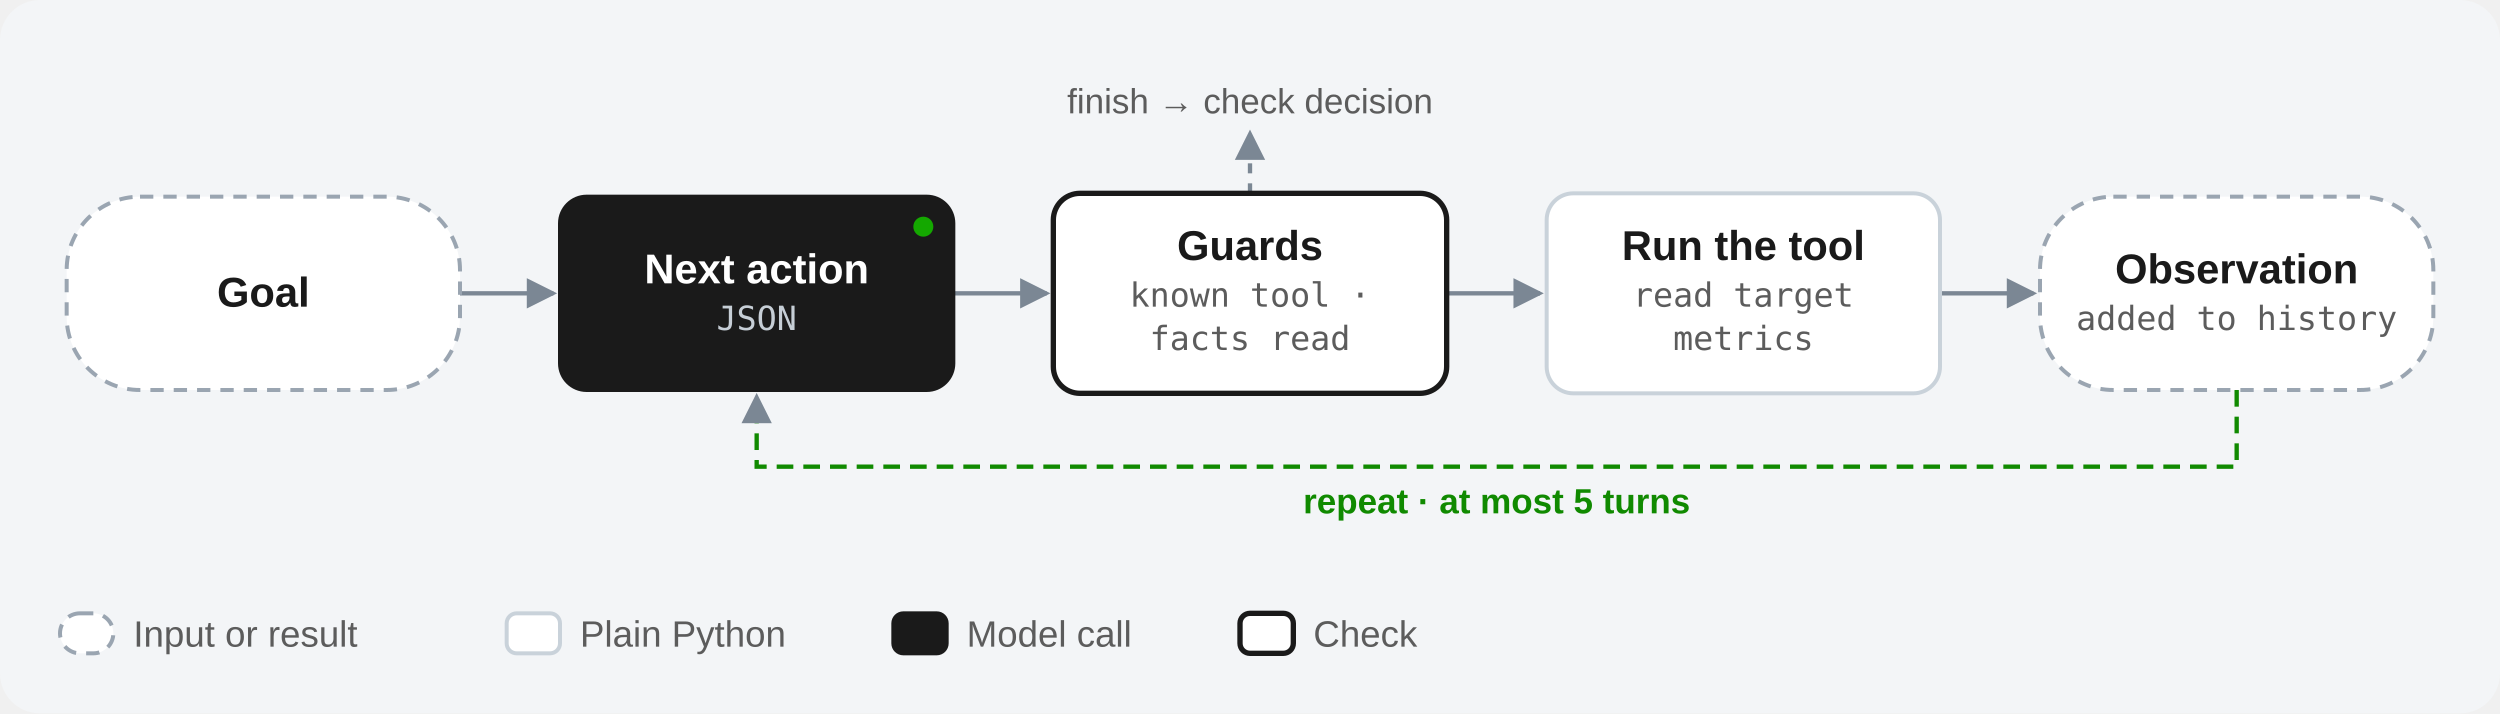
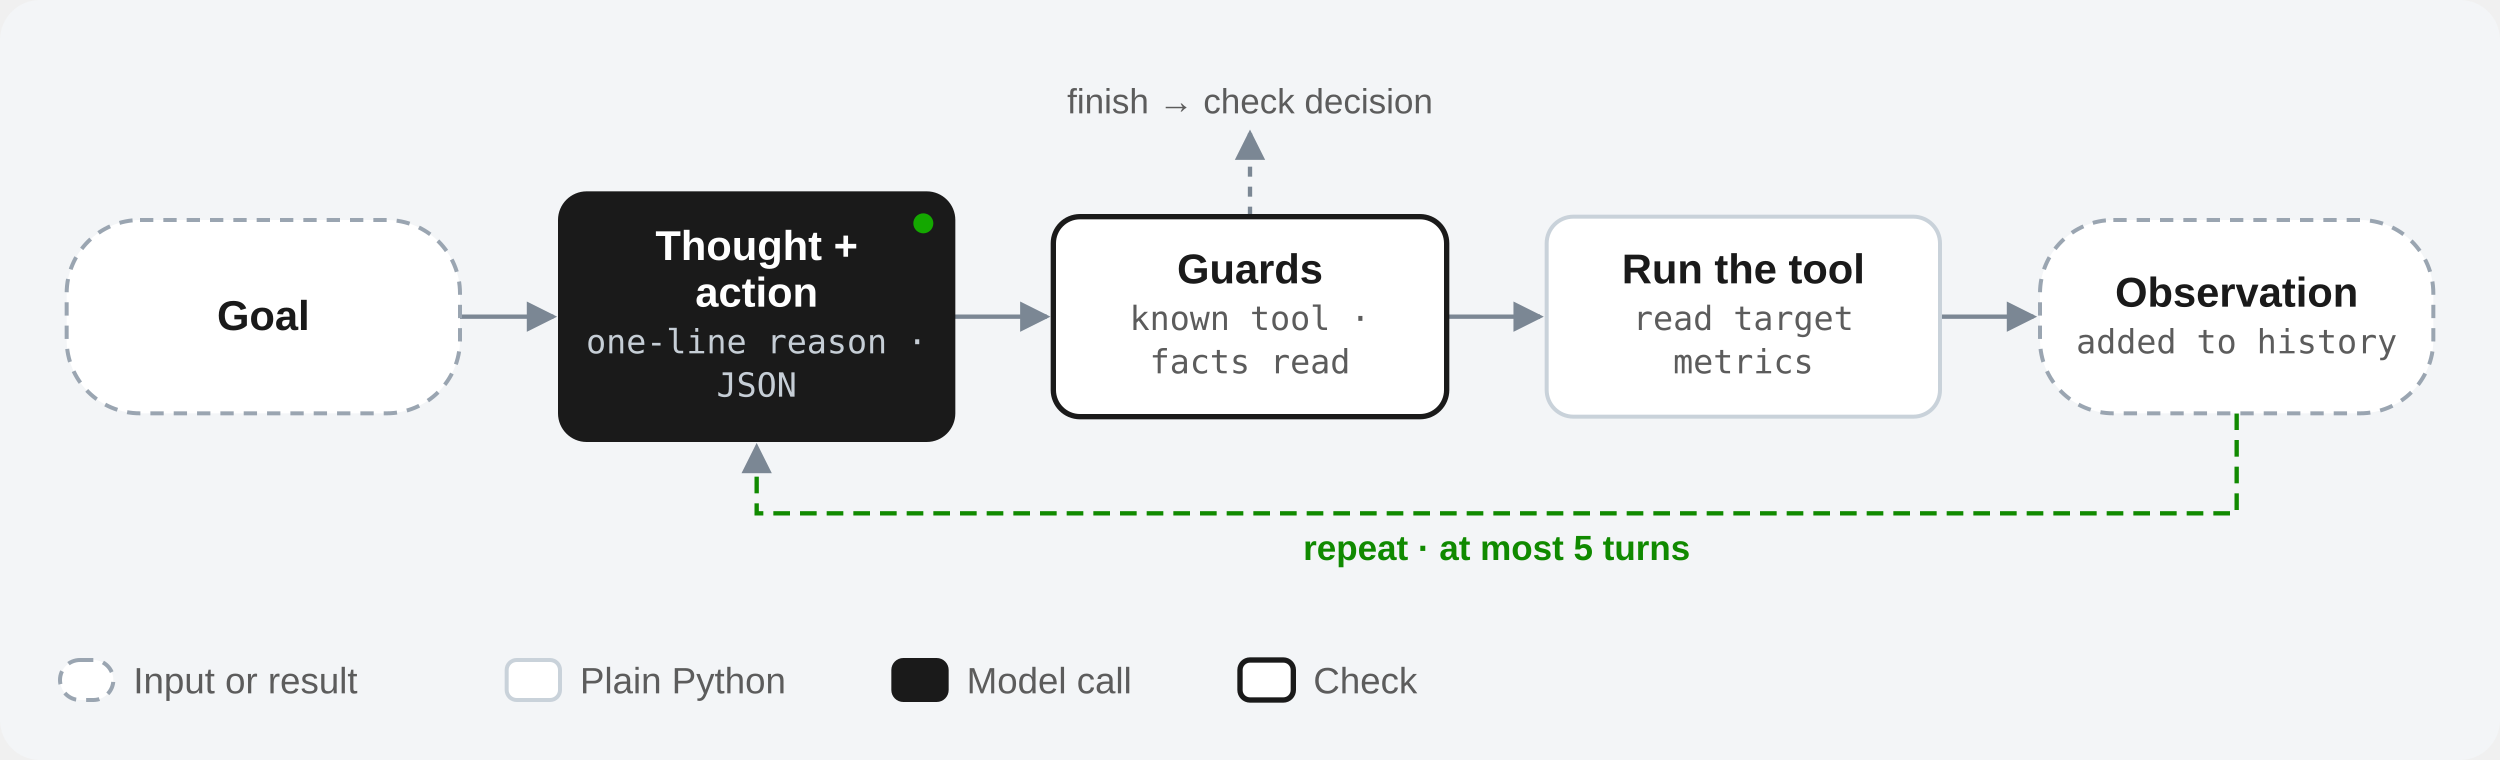
- <svg xmlns="http://www.w3.org/2000/svg" class="dg" role="img" viewBox="0 0 750 214" width="750" height="214">
+ <svg xmlns="http://www.w3.org/2000/svg" class="dg" role="img" viewBox="0 0 750 228" width="750" height="228">
  <style>text{font-family:"Helvetica Neue",Arial,sans-serif}.dg{display:block;max-width:100%;height:auto;margin:0 auto;overflow:visible;font-family:inherit}.dg rect{stroke-width:1.2}.dg-title{font-size:12.5px;font-weight:600;text-anchor:middle;fill:#1a1a1a}.dg-sub{font-family:"SF Mono",Consolas,monospace;font-size:10px;text-anchor:middle;fill:#5c5c5c}.dg-data rect{fill:#fff;stroke:#9aa5b1;stroke-dasharray:4 3}.dg-code rect{fill:#fff;stroke:#c9d2da}.dg-model rect{fill:#1a1a1a;stroke:#1a1a1a}.dg-model .dg-title{fill:#fff}.dg-model .dg-sub{fill:#c6ced6}.dg-dot{fill:#14a800}.dg-check rect{fill:#fff;stroke:#1a1a1a;stroke-width:1.6}.dg-human rect{fill:#e8f5e4;stroke:#14a800}.dg-gate path{fill:#fff;stroke:#1a1a1a;stroke-width:1.6}.dg-gate-label{font-size:10.5px;font-weight:600;text-anchor:middle;fill:#1a1a1a}.dg-edge{fill:none;stroke:#7b8794;stroke-width:1.3}.dg marker path{fill:#7b8794}.dg-exit{stroke-dasharray:3 3}.dg-loop{stroke:#108a00;stroke-dasharray:5 3}.dg-edge-label,.dg-exit-label,.dg-loop-label{font-size:10.5px;fill:#5c5c5c;text-anchor:middle}.dg-loop-label{fill:#108a00;font-weight:600}.dg-start{text-anchor:start}.dg-end{text-anchor:end}.dg-legend-text{font-size:11px;fill:#5c5c5c}</style>
-   <rect width="750" height="214" rx="12" fill="#f3f5f7" />
+   <rect width="750" height="228" rx="12" fill="#f3f5f7" />
  <defs>
    <marker id="arrow" viewBox="0 0 8 8" refX="7" refY="4" markerWidth="7" markerHeight="7" orient="auto-start-reverse">
      <path d="M0 0L8 4L0 8Z" />
    </marker>
  </defs>
  <g transform="translate(18 18)">
-     <path class="dg-edge" d="M120 70H148" marker-end="url(#arrow)" />
-     <path class="dg-edge" d="M268 70H296" marker-end="url(#arrow)" />
-     <path class="dg-edge" d="M416 70H444" marker-end="url(#arrow)" />
-     <path class="dg-edge" d="M564 70H592" marker-end="url(#arrow)" />
-     <path class="dg-edge dg-exit" d="M357 40V22" marker-end="url(#arrow)" />
+     <path class="dg-edge" d="M120 77H148" marker-end="url(#arrow)" />
+     <path class="dg-edge" d="M268 77H296" marker-end="url(#arrow)" />
+     <path class="dg-edge" d="M416 77H444" marker-end="url(#arrow)" />
+     <path class="dg-edge" d="M564 77H592" marker-end="url(#arrow)" />
+     <path class="dg-edge dg-exit" d="M357 47V22" marker-end="url(#arrow)" />
    <text class="dg-exit-label" x="357" y="16">finish → check decision</text>
-     <path class="dg-edge dg-loop" d="M653 99V122H209V101" marker-end="url(#arrow)" />
-     <text class="dg-loop-label" x="431" y="136">repeat · at most 5 turns</text>
+     <path class="dg-edge dg-loop" d="M653 106V136H209V116" marker-end="url(#arrow)" />
+     <text class="dg-loop-label" x="431" y="150">repeat · at most 5 turns</text>
    <g class="dg-data">
-       <rect x="2" y="41" width="118" height="58" rx="22" />
-       <text class="dg-title" x="61" y="74">Goal</text>
+       <rect x="2" y="48" width="118" height="58" rx="22" />
+       <text class="dg-title" x="61" y="81">Goal</text>
    </g>
    <g class="dg-model">
-       <rect x="150" y="41" width="118" height="58" rx="8" />
-       <circle class="dg-dot" cx="259" cy="50" r="3" />
-       <text class="dg-title" x="209" y="67">Next action</text>
-       <text class="dg-sub" x="209" y="81">JSON</text>
+       <rect x="150" y="40" width="118" height="74" rx="8" />
+       <circle class="dg-dot" cx="259" cy="49" r="3" />
+       <text class="dg-title" x="209" y="60">Thought +</text>
+       <text class="dg-title" x="209" y="74">action</text>
+       <text class="dg-sub" x="209" y="88">one-line reason ·</text>
+       <text class="dg-sub" x="209" y="101">JSON</text>
    </g>
    <g class="dg-check">
-       <rect x="298" y="40" width="118" height="60" rx="8" />
-       <text class="dg-title" x="357" y="60">Guards</text>
-       <text class="dg-sub" x="357" y="74">known tool ·</text>
-       <text class="dg-sub" x="357" y="87">facts read</text>
+       <rect x="298" y="47" width="118" height="60" rx="8" />
+       <text class="dg-title" x="357" y="67">Guards</text>
+       <text class="dg-sub" x="357" y="81">known tool ·</text>
+       <text class="dg-sub" x="357" y="94">facts read</text>
    </g>
    <g class="dg-code">
-       <rect x="446" y="40" width="118" height="60" rx="8" />
-       <text class="dg-title" x="505" y="60">Run the tool</text>
-       <text class="dg-sub" x="505" y="74">read target</text>
-       <text class="dg-sub" x="505" y="87">metrics</text>
+       <rect x="446" y="47" width="118" height="60" rx="8" />
+       <text class="dg-title" x="505" y="67">Run the tool</text>
+       <text class="dg-sub" x="505" y="81">read target</text>
+       <text class="dg-sub" x="505" y="94">metrics</text>
    </g>
    <g class="dg-data">
-       <rect x="594" y="41" width="118" height="58" rx="22" />
-       <text class="dg-title" x="653" y="67">Observation</text>
-       <text class="dg-sub" x="653" y="81">added to history</text>
+       <rect x="594" y="48" width="118" height="58" rx="22" />
+       <text class="dg-title" x="653" y="74">Observation</text>
+       <text class="dg-sub" x="653" y="88">added to history</text>
    </g>
  </g>
-   <g transform="translate(18 184)">
+   <g transform="translate(18 198)">
    <g class="dg-data">
      <rect x="0" y="0" width="16" height="12" rx="6" />
    </g>
    <text class="dg-legend-text" x="22" y="10">Input or result</text>
    <g class="dg-code">
      <rect x="134" y="0" width="16" height="12" rx="3" />
    </g>
    <text class="dg-legend-text" x="156" y="10">Plain Python</text>
    <g class="dg-model">
      <rect x="250" y="0" width="16" height="12" rx="3" />
    </g>
    <text class="dg-legend-text" x="272" y="10">Model call</text>
    <g class="dg-check">
      <rect x="354" y="0" width="16" height="12" rx="3" />
    </g>
    <text class="dg-legend-text" x="376" y="10">Check</text>
  </g>
</svg>
